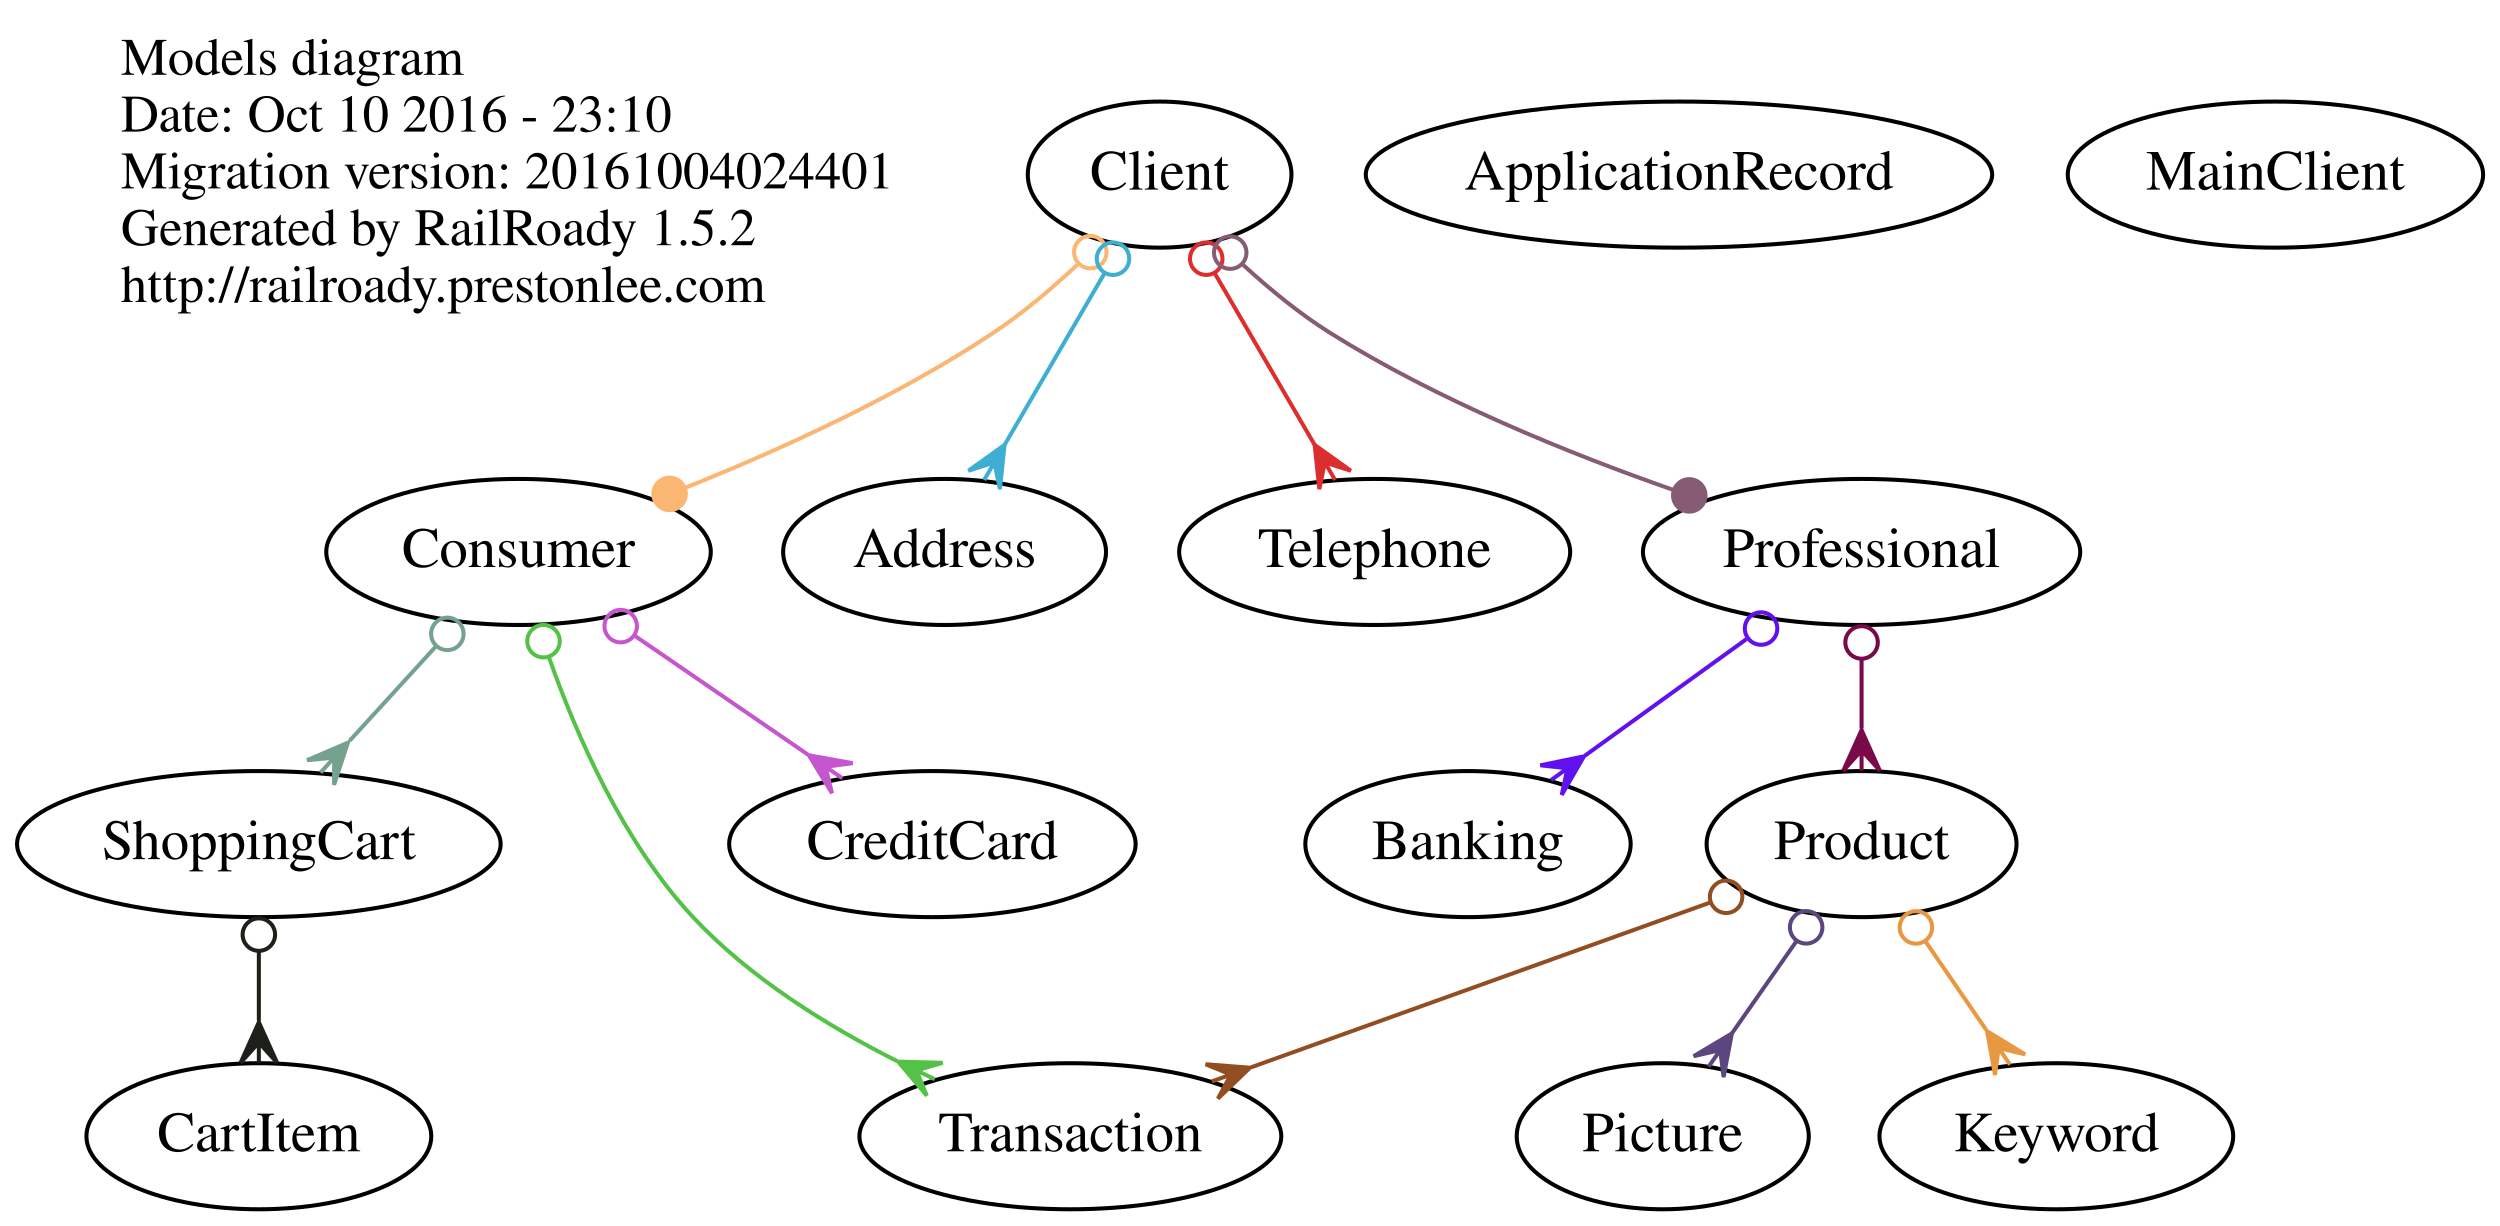
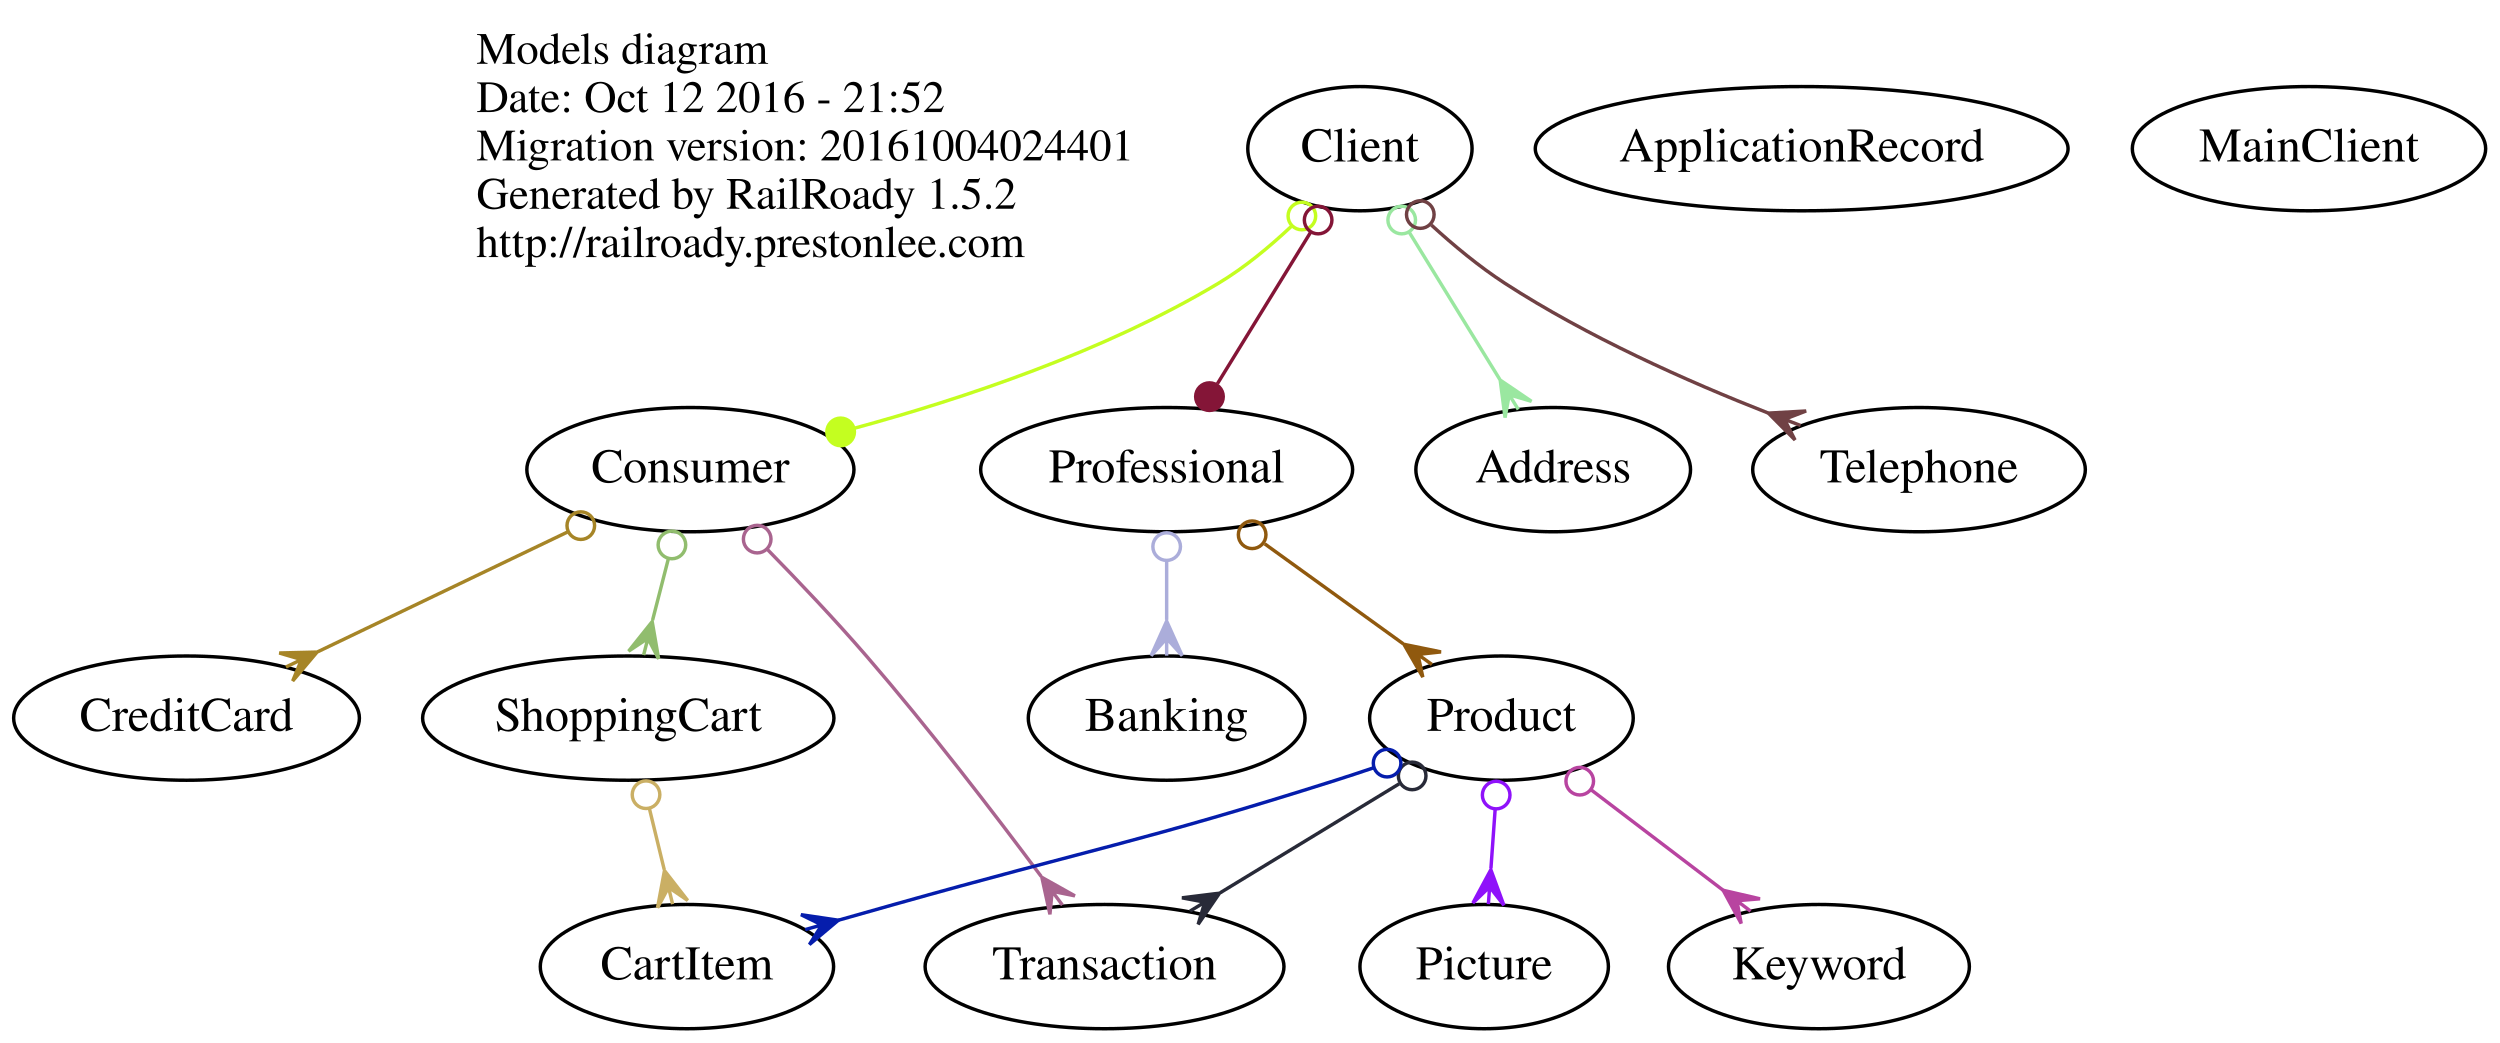
- <svg xmlns="http://www.w3.org/2000/svg" width="616pt" height="302pt" viewBox="0.00 0.00 616.14 302.00">
+ <svg xmlns="http://www.w3.org/2000/svg" width="724pt" height="302pt" viewBox="0.00 0.00 724.39 302.00">
  <g id="graph0" class="graph" transform="scale(1 1) rotate(0) translate(4 298)">
-     <polygon fill="none" stroke="none" points="-4,4 -4,-298 612.14,-298 612.14,4 -4,4" />
+     <polygon fill="none" stroke="none" points="-4,4 -4,-298 720.391,-298 720.391,4 -4,4" />
    <g id="node1" class="node">
-       <text text-anchor="start" x="25.795" y="-279.6" font-family="Times,serif" font-size="13.00">Models diagram</text>
-       <text text-anchor="start" x="25.795" y="-265.6" font-family="Times,serif" font-size="13.00">Date: Oct 10 2016 - 23:10</text>
-       <text text-anchor="start" x="25.795" y="-251.6" font-family="Times,serif" font-size="13.00">Migration version: 20161004024401</text>
-       <text text-anchor="start" x="25.795" y="-237.6" font-family="Times,serif" font-size="13.00">Generated by RailRoady 1.5.2</text>
-       <text text-anchor="start" x="25.795" y="-223.6" font-family="Times,serif" font-size="13.00">http://railroady.prestonlee.com</text>
+       <text text-anchor="start" x="134.046" y="-279.6" font-family="Times,serif" font-size="13.00">Models diagram</text>
+       <text text-anchor="start" x="134.046" y="-265.6" font-family="Times,serif" font-size="13.00">Date: Oct 12 2016 - 21:52</text>
+       <text text-anchor="start" x="134.046" y="-251.6" font-family="Times,serif" font-size="13.00">Migration version: 20161004024401</text>
+       <text text-anchor="start" x="134.046" y="-237.6" font-family="Times,serif" font-size="13.00">Generated by RailRoady 1.5.2</text>
+       <text text-anchor="start" x="134.046" y="-223.6" font-family="Times,serif" font-size="13.00">http://railroady.prestonlee.com</text>
    </g>
    <g id="node2" class="node">
-       <ellipse fill="none" stroke="black" cx="123.795" cy="-162" rx="47.392" ry="18" />
-       <text text-anchor="middle" x="123.795" y="-158.3" font-family="Times,serif" font-size="14.00">Consumer</text>
+       <ellipse fill="none" stroke="black" cx="196.046" cy="-162" rx="47.392" ry="18" />
+       <text text-anchor="middle" x="196.046" y="-158.3" font-family="Times,serif" font-size="14.00">Consumer</text>
    </g>
    <g id="node4" class="node">
-       <ellipse fill="none" stroke="black" cx="59.795" cy="-90" rx="59.59" ry="18" />
-       <text text-anchor="middle" x="59.795" y="-86.3" font-family="Times,serif" font-size="14.00">ShoppingCart</text>
+       <ellipse fill="none" stroke="black" cx="178.046" cy="-90" rx="59.59" ry="18" />
+       <text text-anchor="middle" x="178.046" y="-86.3" font-family="Times,serif" font-size="14.00">ShoppingCart</text>
    </g>
    <g id="edge3" class="edge">
-       <path fill="none" stroke="#74a28e" d="M103.437,-138.734C96.667,-131.329 89.091,-123.043 82.177,-115.481" />
-       <ellipse fill="none" stroke="#74a28e" cx="106.252" cy="-141.813" rx="4" ry="4" />
-       <polygon fill="#74a28e" stroke="#74a28e" points="81.75,-115.014 78.323,-104.597 78.376,-111.324 75.002,-107.633 75.002,-107.633 75.002,-107.633 78.376,-111.324 71.681,-110.67 81.75,-115.014 81.75,-115.014" />
+       <path fill="none" stroke="#91bd6e" d="M189.686,-136.267C188.199,-130.485 186.606,-124.291 185.091,-118.4" />
+       <ellipse fill="none" stroke="#91bd6e" cx="190.692" cy="-140.181" rx="4" ry="4" />
+       <polygon fill="#91bd6e" stroke="#91bd6e" points="184.978,-117.96 186.846,-107.155 183.733,-113.118 182.488,-108.275 182.488,-108.275 182.488,-108.275 183.733,-113.118 178.13,-109.396 184.978,-117.96 184.978,-117.96" />
    </g>
    <g id="node10" class="node">
-       <ellipse fill="none" stroke="black" cx="259.795" cy="-18" rx="51.991" ry="18" />
-       <text text-anchor="middle" x="259.795" y="-14.3" font-family="Times,serif" font-size="14.00">Transaction</text>
+       <ellipse fill="none" stroke="black" cx="316.046" cy="-18" rx="51.991" ry="18" />
+       <text text-anchor="middle" x="316.046" y="-14.3" font-family="Times,serif" font-size="14.00">Transaction</text>
    </g>
    <g id="edge2" class="edge">
-       <path fill="none" stroke="#54c147" d="M131.298,-136.015C138.09,-116.726 149.676,-90.323 166.795,-72 180.711,-57.105 199.775,-45.244 217.021,-36.552" />
-       <ellipse fill="none" stroke="#54c147" cx="129.954" cy="-140.01" rx="4" ry="4" />
-       <polygon fill="#54c147" stroke="#54c147" points="217.361,-36.388 228.323,-36.104 221.866,-34.219 226.371,-32.05 226.371,-32.05 226.371,-32.05 221.866,-34.219 224.418,-27.995 217.361,-36.388 217.361,-36.388" />
+       <path fill="none" stroke="#a9648f" d="M218.359,-138.873C227.486,-129.554 238.003,-118.46 247.046,-108 265.066,-87.154 284.158,-62.286 297.679,-44.143" />
+       <ellipse fill="none" stroke="#a9648f" cx="215.402" cy="-141.87" rx="4" ry="4" />
+       <polygon fill="#a9648f" stroke="#a9648f" points="297.889,-43.859 307.457,-38.502 300.865,-39.841 303.841,-35.823 303.841,-35.823 303.841,-35.823 300.865,-39.841 300.225,-33.145 297.889,-43.859 297.889,-43.859" />
    </g>
    <g id="node13" class="node">
-       <ellipse fill="none" stroke="black" cx="225.795" cy="-90" rx="50.091" ry="18" />
-       <text text-anchor="middle" x="225.795" y="-86.3" font-family="Times,serif" font-size="14.00">CreditCard</text>
+       <ellipse fill="none" stroke="black" cx="50.046" cy="-90" rx="50.091" ry="18" />
+       <text text-anchor="middle" x="50.046" y="-86.3" font-family="Times,serif" font-size="14.00">CreditCard</text>
    </g>
    <g id="edge1" class="edge">
-       <path fill="none" stroke="#c656ce" d="M152.368,-141.391C165.668,-132.263 181.509,-121.392 195.067,-112.087" />
-       <ellipse fill="none" stroke="#c656ce" cx="148.974" cy="-143.72" rx="4" ry="4" />
-       <polygon fill="#c656ce" stroke="#c656ce" points="195.352,-111.892 206.144,-109.944 199.475,-109.063 203.597,-106.233 203.597,-106.233 203.597,-106.233 199.475,-109.063 201.051,-102.523 195.352,-111.892 195.352,-111.892" />
+       <path fill="none" stroke="#a68527" d="M160.397,-143.908C138.472,-133.396 110.395,-119.935 88.049,-109.221" />
+       <ellipse fill="none" stroke="#a68527" cx="164.288" cy="-145.774" rx="4" ry="4" />
+       <polygon fill="#a68527" stroke="#a68527" points="87.875,-109.137 80.803,-100.756 83.366,-106.976 78.858,-104.814 78.858,-104.814 78.858,-104.814 83.366,-106.976 76.912,-108.872 87.875,-109.137 87.875,-109.137" />
    </g>
    <g id="node3" class="node">
-       <ellipse fill="none" stroke="black" cx="405.795" cy="-18" rx="35.995" ry="18" />
-       <text text-anchor="middle" x="405.795" y="-14.3" font-family="Times,serif" font-size="14.00">Picture</text>
+       <ellipse fill="none" stroke="black" cx="426.046" cy="-18" rx="35.995" ry="18" />
+       <text text-anchor="middle" x="426.046" y="-14.3" font-family="Times,serif" font-size="14.00">Picture</text>
    </g>
    <g id="node15" class="node">
-       <ellipse fill="none" stroke="black" cx="59.795" cy="-18" rx="42.494" ry="18" />
-       <text text-anchor="middle" x="59.795" y="-14.3" font-family="Times,serif" font-size="14.00">CartItem</text>
+       <ellipse fill="none" stroke="black" cx="195.046" cy="-18" rx="42.494" ry="18" />
+       <text text-anchor="middle" x="195.046" y="-14.3" font-family="Times,serif" font-size="14.00">CartItem</text>
    </g>
    <g id="edge4" class="edge">
-       <path fill="none" stroke="#1d211a" d="M59.795,-63.64C59.795,-58.063 59.795,-52.132 59.795,-46.476" />
-       <ellipse fill="none" stroke="#1d211a" cx="59.795" cy="-67.697" rx="4" ry="4" />
-       <polygon fill="#1d211a" stroke="#1d211a" points="59.795,-46.104 64.295,-36.104 59.795,-41.104 59.795,-36.104 59.795,-36.104 59.795,-36.104 59.795,-41.104 55.295,-36.104 59.795,-46.104 59.795,-46.104" />
+       <path fill="none" stroke="#caaf64" d="M184.136,-63.92C185.537,-58.154 187.032,-51.997 188.453,-46.148" />
+       <ellipse fill="none" stroke="#caaf64" cx="183.192" cy="-67.81" rx="4" ry="4" />
+       <polygon fill="#caaf64" stroke="#caaf64" points="188.532,-45.822 195.265,-37.166 189.712,-40.963 190.892,-36.104 190.892,-36.104 190.892,-36.104 189.712,-40.963 186.519,-35.042 188.532,-45.822 188.532,-45.822" />
    </g>
    <g id="node5" class="node">
-       <ellipse fill="none" stroke="black" cx="502.795" cy="-18" rx="43.592" ry="18" />
-       <text text-anchor="middle" x="502.795" y="-14.3" font-family="Times,serif" font-size="14.00">Keyword</text>
+       <ellipse fill="none" stroke="black" cx="523.046" cy="-18" rx="43.592" ry="18" />
+       <text text-anchor="middle" x="523.046" y="-14.3" font-family="Times,serif" font-size="14.00">Keyword</text>
    </g>
    <g id="node6" class="node">
-       <ellipse fill="none" stroke="black" cx="228.795" cy="-162" rx="39.794" ry="18" />
-       <text text-anchor="middle" x="228.795" y="-158.3" font-family="Times,serif" font-size="14.00">Address</text>
+       <ellipse fill="none" stroke="black" cx="446.046" cy="-162" rx="39.794" ry="18" />
+       <text text-anchor="middle" x="446.046" y="-158.3" font-family="Times,serif" font-size="14.00">Address</text>
    </g>
    <g id="node7" class="node">
-       <ellipse fill="none" stroke="black" cx="409.795" cy="-255" rx="77.187" ry="18" />
-       <text text-anchor="middle" x="409.795" y="-251.3" font-family="Times,serif" font-size="14.00">ApplicationRecord</text>
+       <ellipse fill="none" stroke="black" cx="518.046" cy="-255" rx="77.187" ry="18" />
+       <text text-anchor="middle" x="518.046" y="-251.3" font-family="Times,serif" font-size="14.00">ApplicationRecord</text>
    </g>
    <g id="node8" class="node">
-       <ellipse fill="none" stroke="black" cx="556.795" cy="-255" rx="51.191" ry="18" />
-       <text text-anchor="middle" x="556.795" y="-251.3" font-family="Times,serif" font-size="14.00">MainClient</text>
+       <ellipse fill="none" stroke="black" cx="665.046" cy="-255" rx="51.191" ry="18" />
+       <text text-anchor="middle" x="665.046" y="-251.3" font-family="Times,serif" font-size="14.00">MainClient</text>
    </g>
    <g id="node9" class="node">
-       <ellipse fill="none" stroke="black" cx="281.795" cy="-255" rx="32.494" ry="18" />
-       <text text-anchor="middle" x="281.795" y="-251.3" font-family="Times,serif" font-size="14.00">Client</text>
+       <ellipse fill="none" stroke="black" cx="390.046" cy="-255" rx="32.494" ry="18" />
+       <text text-anchor="middle" x="390.046" y="-251.3" font-family="Times,serif" font-size="14.00">Client</text>
    </g>
    <g id="edge7" class="edge">
-       <path fill="none" stroke="#fbb674" d="M261.611,-232.885C255.298,-226.965 248.07,-220.833 240.795,-216 217.182,-200.313 188.168,-187.136 164.94,-177.844" />
-       <ellipse fill="none" stroke="#fbb674" cx="264.716" cy="-235.894" rx="4" ry="4" />
-       <ellipse fill="#fbb674" stroke="#fbb674" cx="161.024" cy="-176.307" rx="4" ry="4" />
+       <path fill="none" stroke="#c4fe20" d="M370.132,-232.457C363.826,-226.525 356.535,-220.494 349.046,-216 316.158,-196.266 274.867,-182.512 243.471,-173.97" />
+       <ellipse fill="none" stroke="#c4fe20" cx="373.226" cy="-235.493" rx="4" ry="4" />
+       <ellipse fill="#c4fe20" stroke="#c4fe20" cx="239.58" cy="-172.937" rx="4" ry="4" />
    </g>
    <g id="edge6" class="edge">
-       <path fill="none" stroke="#3eaed2" d="M268.277,-230.791C260.736,-217.843 251.333,-201.697 243.594,-188.411" />
-       <ellipse fill="none" stroke="#3eaed2" cx="270.306" cy="-234.275" rx="4" ry="4" />
-       <polygon fill="#3eaed2" stroke="#3eaed2" points="243.579,-188.385 242.435,-177.479 241.063,-184.064 238.547,-179.744 238.547,-179.744 238.547,-179.744 241.063,-184.064 234.658,-182.009 243.579,-188.385 243.579,-188.385" />
+       <path fill="none" stroke="#9ae7a0" d="M404.356,-230.745C412.379,-217.709 422.389,-201.442 430.59,-188.115" />
+       <ellipse fill="none" stroke="#9ae7a0" cx="402.154" cy="-234.324" rx="4" ry="4" />
+       <polygon fill="#9ae7a0" stroke="#9ae7a0" points="430.691,-187.952 439.764,-181.793 433.311,-183.693 435.932,-179.435 435.932,-179.435 435.932,-179.435 433.311,-183.693 432.099,-177.076 430.691,-187.952 430.691,-187.952" />
    </g>
    <g id="node11" class="node">
-       <ellipse fill="none" stroke="black" cx="334.795" cy="-162" rx="48.192" ry="18" />
-       <text text-anchor="middle" x="334.795" y="-158.3" font-family="Times,serif" font-size="14.00">Telephone</text>
+       <ellipse fill="none" stroke="black" cx="552.046" cy="-162" rx="48.192" ry="18" />
+       <text text-anchor="middle" x="552.046" y="-158.3" font-family="Times,serif" font-size="14.00">Telephone</text>
    </g>
    <g id="edge5" class="edge">
-       <path fill="none" stroke="#dd2e2f" d="M295.312,-230.791C302.853,-217.843 312.257,-201.697 319.995,-188.411" />
-       <ellipse fill="none" stroke="#dd2e2f" cx="293.283" cy="-234.275" rx="4" ry="4" />
-       <polygon fill="#dd2e2f" stroke="#dd2e2f" points="320.01,-188.385 328.931,-182.009 322.526,-184.064 325.043,-179.744 325.043,-179.744 325.043,-179.744 322.526,-184.064 321.154,-177.479 320.01,-188.385 320.01,-188.385" />
+       <path fill="none" stroke="#704144" d="M410.758,-232.865C417.227,-226.945 424.622,-220.818 432.046,-216 455.804,-200.58 484.8,-187.634 508.336,-178.398" />
+       <ellipse fill="none" stroke="#704144" cx="407.537" cy="-235.911" rx="4" ry="4" />
+       <polygon fill="#704144" stroke="#704144" points="508.39,-178.377 519.338,-178.996 513.058,-176.586 517.726,-174.794 517.726,-174.794 517.726,-174.794 513.058,-176.586 516.113,-170.593 508.39,-178.377 508.39,-178.377" />
    </g>
    <g id="node12" class="node">
-       <ellipse fill="none" stroke="black" cx="454.795" cy="-162" rx="53.891" ry="18" />
-       <text text-anchor="middle" x="454.795" y="-158.3" font-family="Times,serif" font-size="14.00">Professional</text>
+       <ellipse fill="none" stroke="black" cx="334.046" cy="-162" rx="53.891" ry="18" />
+       <text text-anchor="middle" x="334.046" y="-158.3" font-family="Times,serif" font-size="14.00">Professional</text>
    </g>
    <g id="edge8" class="edge">
-       <path fill="none" stroke="#865b74" d="M302.413,-232.717C308.879,-226.793 316.296,-220.701 323.795,-216 350.074,-199.526 382.346,-186.398 408.282,-177.328" />
-       <ellipse fill="none" stroke="#865b74" cx="299.196" cy="-235.773" rx="4" ry="4" />
-       <ellipse fill="#865b74" stroke="#865b74" cx="412.33" cy="-175.941" rx="4" ry="4" />
+       <path fill="none" stroke="#841537" d="M375.763,-230.791C367.489,-217.345 357.092,-200.451 348.748,-186.891" />
+       <ellipse fill="none" stroke="#841537" cx="377.937" cy="-234.324" rx="4" ry="4" />
+       <ellipse fill="#841537" stroke="#841537" cx="346.446" cy="-183.15" rx="4" ry="4" />
    </g>
    <g id="node14" class="node">
-       <ellipse fill="none" stroke="black" cx="357.795" cy="-90" rx="40.094" ry="18" />
-       <text text-anchor="middle" x="357.795" y="-86.3" font-family="Times,serif" font-size="14.00">Banking</text>
+       <ellipse fill="none" stroke="black" cx="334.046" cy="-90" rx="40.094" ry="18" />
+       <text text-anchor="middle" x="334.046" y="-86.3" font-family="Times,serif" font-size="14.00">Banking</text>
    </g>
    <g id="edge9" class="edge">
-       <path fill="none" stroke="#6111ef" d="M426.438,-140.537C413.899,-131.488 399.176,-120.863 386.587,-111.778" />
-       <ellipse fill="none" stroke="#6111ef" cx="430.024" cy="-143.124" rx="4" ry="4" />
-       <polygon fill="#6111ef" stroke="#6111ef" points="386.375,-111.625 380.899,-102.124 382.32,-108.699 378.266,-105.773 378.266,-105.773 378.266,-105.773 382.32,-108.699 375.633,-109.422 386.375,-111.625 386.375,-111.625" />
+       <path fill="none" stroke="#abadda" d="M334.046,-135.64C334.046,-130.063 334.046,-124.132 334.046,-118.476" />
+       <ellipse fill="none" stroke="#abadda" cx="334.046" cy="-139.697" rx="4" ry="4" />
+       <polygon fill="#abadda" stroke="#abadda" points="334.046,-118.104 338.546,-108.104 334.046,-113.104 334.046,-108.104 334.046,-108.104 334.046,-108.104 334.046,-113.104 329.546,-108.104 334.046,-118.104 334.046,-118.104" />
    </g>
    <g id="node16" class="node">
-       <ellipse fill="none" stroke="black" cx="454.795" cy="-90" rx="38.194" ry="18" />
-       <text text-anchor="middle" x="454.795" y="-86.3" font-family="Times,serif" font-size="14.00">Product</text>
+       <ellipse fill="none" stroke="black" cx="431.046" cy="-90" rx="38.194" ry="18" />
+       <text text-anchor="middle" x="431.046" y="-86.3" font-family="Times,serif" font-size="14.00">Product</text>
    </g>
    <g id="edge10" class="edge">
-       <path fill="none" stroke="#790948" d="M454.795,-135.64C454.795,-130.063 454.795,-124.132 454.795,-118.476" />
-       <ellipse fill="none" stroke="#790948" cx="454.795" cy="-139.697" rx="4" ry="4" />
-       <polygon fill="#790948" stroke="#790948" points="454.795,-118.104 459.295,-108.104 454.795,-113.104 454.795,-108.104 454.795,-108.104 454.795,-108.104 454.795,-113.104 450.295,-108.104 454.795,-118.104 454.795,-118.104" />
+       <path fill="none" stroke="#90590e" d="M362.45,-140.502C375.08,-131.388 389.918,-120.679 402.558,-111.558" />
+       <ellipse fill="none" stroke="#90590e" cx="358.817" cy="-143.124" rx="4" ry="4" />
+       <polygon fill="#90590e" stroke="#90590e" points="402.794,-111.388 413.536,-109.185 406.848,-108.462 410.903,-105.536 410.903,-105.536 410.903,-105.536 406.848,-108.462 408.27,-101.887 402.794,-111.388 402.794,-111.388" />
    </g>
    <g id="edge13" class="edge">
-       <path fill="none" stroke="#5c4680" d="M438.738,-66.061C433.653,-58.797 428.015,-50.744 422.862,-43.382" />
-       <ellipse fill="none" stroke="#5c4680" cx="441.136" cy="-69.488" rx="4" ry="4" />
-       <polygon fill="#5c4680" stroke="#5c4680" points="422.832,-43.34 420.784,-32.567 419.965,-39.243 417.098,-35.147 417.098,-35.147 417.098,-35.147 419.965,-39.243 413.411,-37.728 422.832,-43.34 422.832,-43.34" />
+       <path fill="none" stroke="#8f12fa" d="M429.234,-63.64C428.836,-58.063 428.412,-52.132 428.008,-46.476" />
+       <ellipse fill="none" stroke="#8f12fa" cx="429.525" cy="-67.707" rx="4" ry="4" />
+       <polygon fill="#8f12fa" stroke="#8f12fa" points="427.98,-46.079 431.756,-35.784 427.624,-41.092 427.267,-36.104 427.267,-36.104 427.267,-36.104 427.624,-41.092 422.779,-36.425 427.98,-46.079 427.98,-46.079" />
    </g>
    <g id="edge12" class="edge">
-       <path fill="none" stroke="#e79840" d="M470.456,-66.161C475.254,-59.164 480.56,-51.425 485.463,-44.276" />
-       <ellipse fill="none" stroke="#e79840" cx="468.19" cy="-69.466" rx="4" ry="4" />
-       <polygon fill="#e79840" stroke="#e79840" points="485.734,-43.881 495.1,-38.178 488.561,-39.757 491.389,-35.633 491.389,-35.633 491.389,-35.633 488.561,-39.757 487.678,-33.089 485.734,-43.881 485.734,-43.881" />
+       <path fill="none" stroke="#b844a0" d="M457.029,-69.23C468.945,-60.163 483.087,-49.403 495.22,-40.172" />
+       <ellipse fill="none" stroke="#b844a0" cx="453.74" cy="-71.733" rx="4" ry="4" />
+       <polygon fill="#b844a0" stroke="#b844a0" points="495.287,-40.12 505.971,-37.646 499.267,-37.093 503.246,-34.065 503.246,-34.065 503.246,-34.065 499.267,-37.093 500.521,-30.484 495.287,-40.12 495.287,-40.12" />
    </g>
    <g id="edge11" class="edge">
-       <path fill="none" stroke="#924e21" d="M417.455,-75.596C385.215,-64.023 338.568,-47.277 304.376,-35.004" />
-       <ellipse fill="none" stroke="#924e21" cx="421.414" cy="-77.017" rx="4" ry="4" />
-       <polygon fill="#924e21" stroke="#924e21" points="304.053,-34.888 296.161,-27.273 299.347,-33.198 294.641,-31.509 294.641,-31.509 294.641,-31.509 299.347,-33.198 293.121,-35.744 304.053,-34.888 304.053,-34.888" />
+       <path fill="none" stroke="#282a38" d="M401.421,-70.968C385.567,-61.317 365.984,-49.397 349.574,-39.408" />
+       <ellipse fill="none" stroke="#282a38" cx="405.183" cy="-73.257" rx="4" ry="4" />
+       <polygon fill="#282a38" stroke="#282a38" points="349.369,-39.284 343.167,-30.241 345.098,-36.684 340.827,-34.085 340.827,-34.085 340.827,-34.085 345.098,-36.684 338.488,-37.928 349.369,-39.284 349.369,-39.284" />
+     </g>
+     <g id="edge14" class="edge">
+       <path fill="none" stroke="#051dac" d="M394.113,-75.644C390.386,-74.379 386.648,-73.143 383.046,-72 326.717,-54.126 311.919,-52.055 255.046,-36 249.836,-34.529 244.372,-32.985 238.953,-31.451" />
+       <ellipse fill="none" stroke="#051dac" cx="397.922" cy="-76.957" rx="4" ry="4" />
+       <polygon fill="#051dac" stroke="#051dac" points="238.932,-31.445 230.536,-24.391 234.121,-30.083 229.31,-28.721 229.31,-28.721 229.31,-28.721 234.121,-30.083 228.084,-33.05 238.932,-31.445 238.932,-31.445" />
    </g>
  </g>
</svg>
